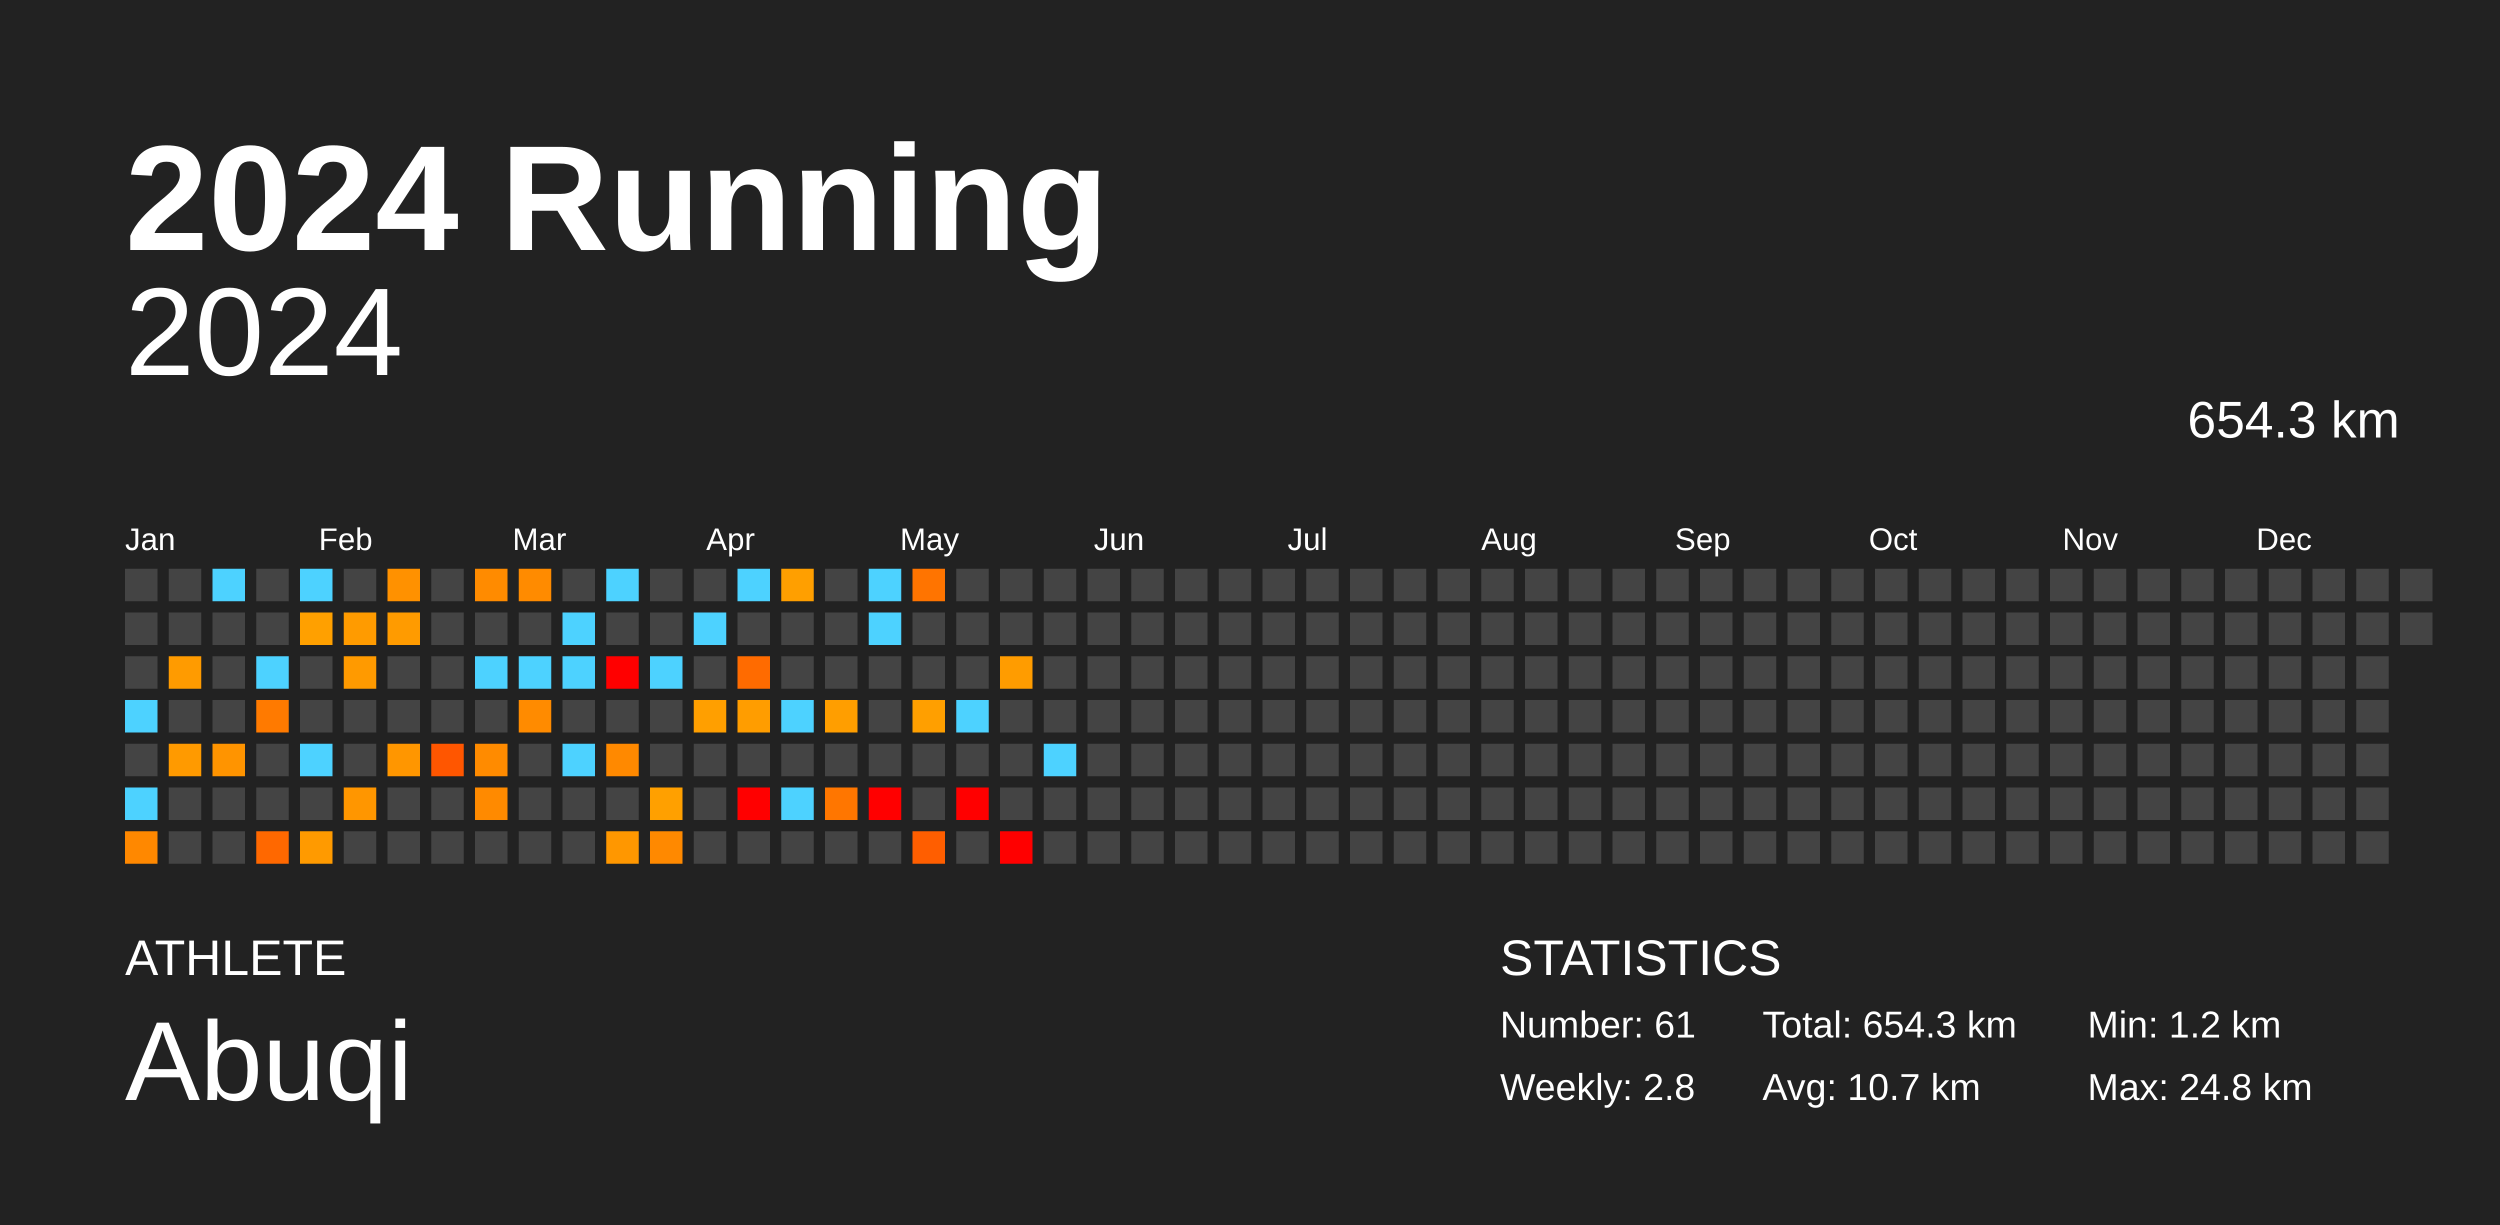
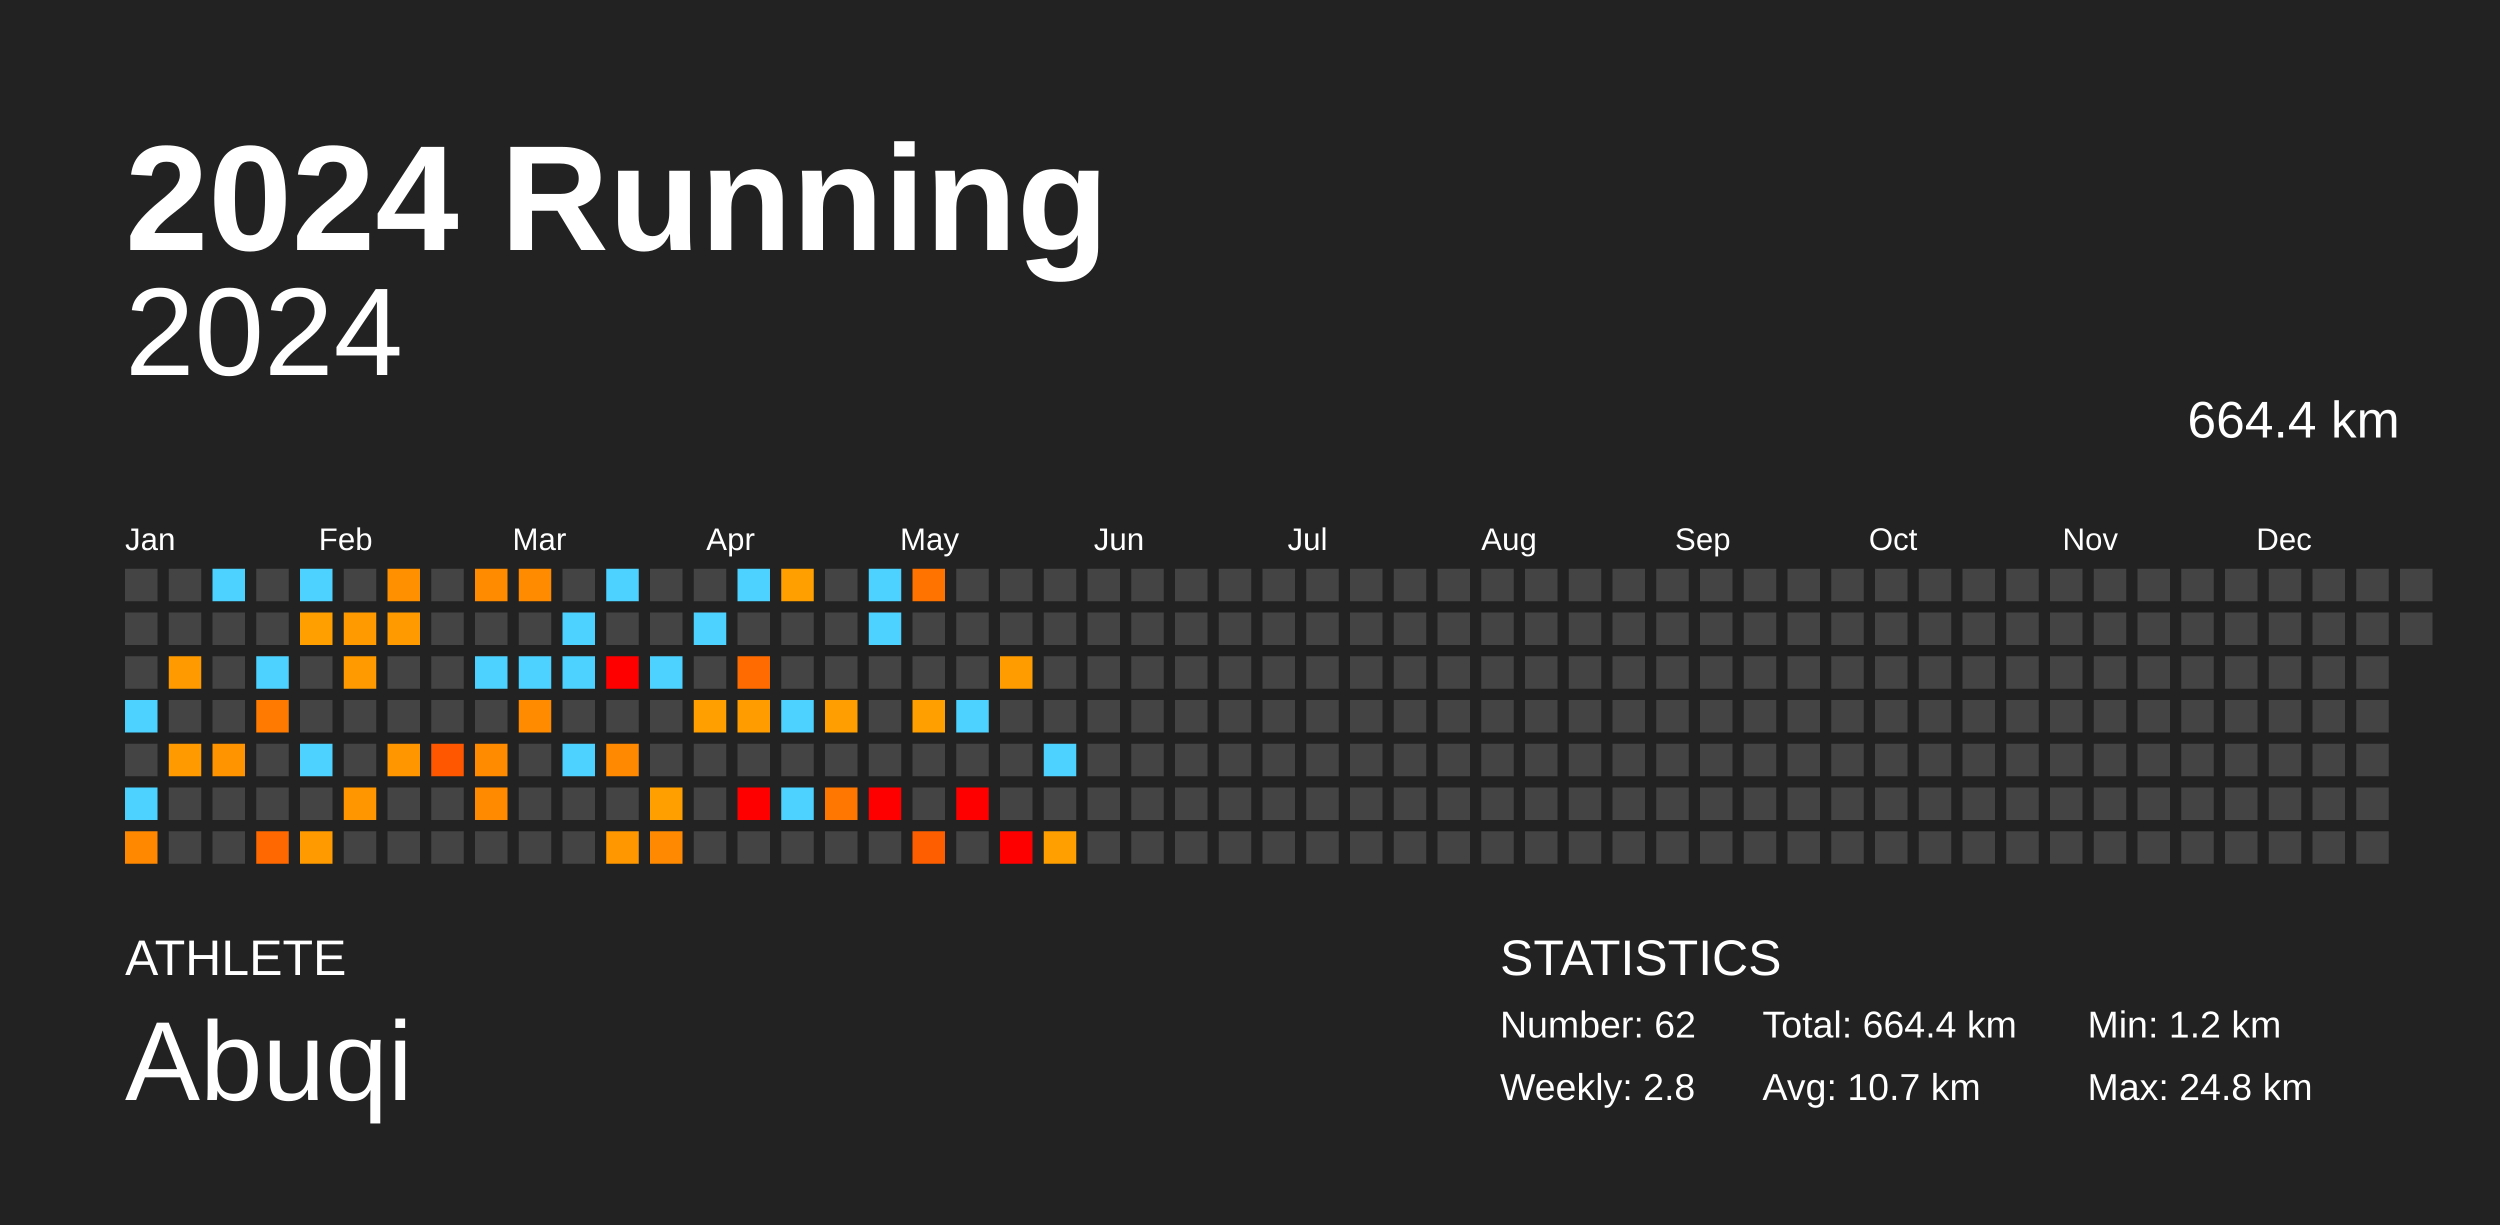
<svg xmlns="http://www.w3.org/2000/svg" baseProfile="full" height="98mm" version="1.1" viewBox="0,0,200,98" width="200mm">
  <defs />
  <rect fill="#222222" height="98" width="200" x="0" y="0" />
  <text fill="#FFFFFF" style="font-size:12px; font-family:Arial; font-weight:bold;" x="10" y="20">2024 Running</text>
  <text fill="#FFFFFF" style="font-size:4px; font-family:Arial" x="10" y="78">ATHLETE</text>
  <text fill="#FFFFFF" style="font-size:9px; font-family:Arial" x="10" y="88">Abuqi</text>
  <text fill="#FFFFFF" style="font-size:4px; font-family:Arial" x="120" y="78">STATISTICS</text>
-   <text fill="#FFFFFF" style="font-size:3px; font-family:Arial" x="120" y="83">Number: 61</text>
+   <text fill="#FFFFFF" style="font-size:3px; font-family:Arial" x="120" y="83">Number: 62</text>
  <text fill="#FFFFFF" style="font-size:3px; font-family:Arial" x="120" y="88">Weekly: 2.8</text>
-   <text fill="#FFFFFF" style="font-size:3px; font-family:Arial" x="141" y="83">Total: 654.3 km</text>
+   <text fill="#FFFFFF" style="font-size:3px; font-family:Arial" x="141" y="83">Total: 664.4 km</text>
  <text fill="#FFFFFF" style="font-size:3px; font-family:Arial" x="141" y="88">Avg: 10.7 km</text>
  <text fill="#FFFFFF" style="font-size:3px; font-family:Arial" x="167" y="83">Min: 1.2 km</text>
  <text fill="#FFFFFF" style="font-size:3px; font-family:Arial" x="167" y="88">Max: 24.8 km</text>
  <text alignment-baseline="hanging" fill="#FFFFFF" style="font-size:10.0px; font-family:Arial;" x="10" y="30">2024</text>
-   <text alignment-baseline="hanging" fill="#FFFFFF" style="font-size:4.125px; font-family:Arial;" x="175" y="35">654.3 km</text>
+   <text alignment-baseline="hanging" fill="#FFFFFF" style="font-size:4.125px; font-family:Arial;" x="175" y="35">664.4 km</text>
  <text fill="#FFFFFF" style="font-size:2.5px; font-family:Arial" x="10.0" y="44">Jan</text>
  <text fill="#FFFFFF" style="font-size:2.5px; font-family:Arial" x="25.5" y="44">Feb</text>
  <text fill="#FFFFFF" style="font-size:2.5px; font-family:Arial" x="41.0" y="44">Mar</text>
  <text fill="#FFFFFF" style="font-size:2.5px; font-family:Arial" x="56.5" y="44">Apr</text>
  <text fill="#FFFFFF" style="font-size:2.5px; font-family:Arial" x="72.0" y="44">May</text>
  <text fill="#FFFFFF" style="font-size:2.5px; font-family:Arial" x="87.5" y="44">Jun</text>
  <text fill="#FFFFFF" style="font-size:2.5px; font-family:Arial" x="103.0" y="44">Jul</text>
  <text fill="#FFFFFF" style="font-size:2.5px; font-family:Arial" x="118.5" y="44">Aug</text>
  <text fill="#FFFFFF" style="font-size:2.5px; font-family:Arial" x="134.0" y="44">Sep</text>
  <text fill="#FFFFFF" style="font-size:2.5px; font-family:Arial" x="149.5" y="44">Oct</text>
  <text fill="#FFFFFF" style="font-size:2.5px; font-family:Arial" x="165.0" y="44">Nov</text>
  <text fill="#FFFFFF" style="font-size:2.5px; font-family:Arial" x="180.5" y="44">Dec</text>
  <rect fill="#444444" height="2.6" width="2.6" x="10.0" y="45.5" />
  <rect fill="#444444" height="2.6" width="2.6" x="10.0" y="49.0" />
  <rect fill="#444444" height="2.6" width="2.6" x="10.0" y="52.5" />
  <rect fill="#4dd2ff" height="2.6" width="2.6" x="10.0" y="56.0" />
  <rect fill="#444444" height="2.6" width="2.6" x="10.0" y="59.5" />
  <rect fill="#4dd2ff" height="2.6" width="2.6" x="10.0" y="63.0" />
  <rect fill="#ff8800" height="2.6" width="2.6" x="10.0" y="66.5" />
  <rect fill="#444444" height="2.6" width="2.6" x="13.5" y="45.5" />
  <rect fill="#444444" height="2.6" width="2.6" x="13.5" y="49.0" />
  <rect fill="#ff9b00" height="2.6" width="2.6" x="13.5" y="52.5" />
  <rect fill="#444444" height="2.6" width="2.6" x="13.5" y="56.0" />
  <rect fill="#ff9a00" height="2.6" width="2.6" x="13.5" y="59.5" />
  <rect fill="#444444" height="2.6" width="2.6" x="13.5" y="63.0" />
  <rect fill="#444444" height="2.6" width="2.6" x="13.5" y="66.5" />
  <rect fill="#4dd2ff" height="2.6" width="2.6" x="17.0" y="45.5" />
  <rect fill="#444444" height="2.6" width="2.6" x="17.0" y="49.0" />
  <rect fill="#444444" height="2.6" width="2.6" x="17.0" y="52.5" />
  <rect fill="#444444" height="2.6" width="2.6" x="17.0" y="56.0" />
  <rect fill="#ff9400" height="2.6" width="2.6" x="17.0" y="59.5" />
  <rect fill="#444444" height="2.6" width="2.6" x="17.0" y="63.0" />
  <rect fill="#444444" height="2.6" width="2.6" x="17.0" y="66.5" />
  <rect fill="#444444" height="2.6" width="2.6" x="20.5" y="45.5" />
  <rect fill="#444444" height="2.6" width="2.6" x="20.5" y="49.0" />
  <rect fill="#4dd2ff" height="2.6" width="2.6" x="20.5" y="52.5" />
  <rect fill="#ff7a00" height="2.6" width="2.6" x="20.5" y="56.0" />
  <rect fill="#444444" height="2.6" width="2.6" x="20.5" y="59.5" />
  <rect fill="#444444" height="2.6" width="2.6" x="20.5" y="63.0" />
  <rect fill="#ff6800" height="2.6" width="2.6" x="20.5" y="66.5" />
  <rect fill="#4dd2ff" height="2.6" width="2.6" x="24.0" y="45.5" />
  <rect fill="#ffa000" height="2.6" width="2.6" x="24.0" y="49.0" />
  <rect fill="#444444" height="2.6" width="2.6" x="24.0" y="52.5" />
  <rect fill="#444444" height="2.6" width="2.6" x="24.0" y="56.0" />
  <rect fill="#4dd2ff" height="2.6" width="2.6" x="24.0" y="59.5" />
  <rect fill="#444444" height="2.6" width="2.6" x="24.0" y="63.0" />
  <rect fill="#ff9a00" height="2.6" width="2.6" x="24.0" y="66.5" />
  <rect fill="#444444" height="2.6" width="2.6" x="27.5" y="45.5" />
  <rect fill="#ff9b00" height="2.6" width="2.6" x="27.5" y="49.0" />
  <rect fill="#ff9a00" height="2.6" width="2.6" x="27.5" y="52.5" />
  <rect fill="#444444" height="2.6" width="2.6" x="27.5" y="56.0" />
  <rect fill="#444444" height="2.6" width="2.6" x="27.5" y="59.5" />
  <rect fill="#ff9600" height="2.6" width="2.6" x="27.5" y="63.0" />
  <rect fill="#444444" height="2.6" width="2.6" x="27.5" y="66.5" />
  <rect fill="#ff9100" height="2.6" width="2.6" x="31.0" y="45.5" />
  <rect fill="#ff9b00" height="2.6" width="2.6" x="31.0" y="49.0" />
  <rect fill="#444444" height="2.6" width="2.6" x="31.0" y="52.5" />
  <rect fill="#444444" height="2.6" width="2.6" x="31.0" y="56.0" />
  <rect fill="#ff9600" height="2.6" width="2.6" x="31.0" y="59.5" />
  <rect fill="#444444" height="2.6" width="2.6" x="31.0" y="63.0" />
  <rect fill="#444444" height="2.6" width="2.6" x="31.0" y="66.5" />
  <rect fill="#444444" height="2.6" width="2.6" x="34.5" y="45.5" />
  <rect fill="#444444" height="2.6" width="2.6" x="34.5" y="49.0" />
  <rect fill="#444444" height="2.6" width="2.6" x="34.5" y="52.5" />
  <rect fill="#444444" height="2.6" width="2.6" x="34.5" y="56.0" />
  <rect fill="#ff5600" height="2.6" width="2.6" x="34.5" y="59.5" />
  <rect fill="#444444" height="2.6" width="2.6" x="34.5" y="63.0" />
  <rect fill="#444444" height="2.6" width="2.6" x="34.5" y="66.5" />
  <rect fill="#ff8b00" height="2.6" width="2.6" x="38.0" y="45.5" />
  <rect fill="#444444" height="2.6" width="2.6" x="38.0" y="49.0" />
  <rect fill="#4dd2ff" height="2.6" width="2.6" x="38.0" y="52.5" />
  <rect fill="#444444" height="2.6" width="2.6" x="38.0" y="56.0" />
  <rect fill="#ff8b00" height="2.6" width="2.6" x="38.0" y="59.5" />
  <rect fill="#ff8a00" height="2.6" width="2.6" x="38.0" y="63.0" />
  <rect fill="#444444" height="2.6" width="2.6" x="38.0" y="66.5" />
  <rect fill="#ff8b00" height="2.6" width="2.6" x="41.5" y="45.5" />
  <rect fill="#444444" height="2.6" width="2.6" x="41.5" y="49.0" />
  <rect fill="#4dd2ff" height="2.6" width="2.6" x="41.5" y="52.5" />
  <rect fill="#ff8b00" height="2.6" width="2.6" x="41.5" y="56.0" />
  <rect fill="#444444" height="2.6" width="2.6" x="41.5" y="59.5" />
  <rect fill="#444444" height="2.6" width="2.6" x="41.5" y="63.0" />
  <rect fill="#444444" height="2.6" width="2.6" x="41.5" y="66.5" />
  <rect fill="#444444" height="2.6" width="2.6" x="45.0" y="45.5" />
  <rect fill="#4dd2ff" height="2.6" width="2.6" x="45.0" y="49.0" />
  <rect fill="#4dd2ff" height="2.6" width="2.6" x="45.0" y="52.5" />
  <rect fill="#444444" height="2.6" width="2.6" x="45.0" y="56.0" />
  <rect fill="#4dd2ff" height="2.6" width="2.6" x="45.0" y="59.5" />
  <rect fill="#444444" height="2.6" width="2.6" x="45.0" y="63.0" />
  <rect fill="#444444" height="2.6" width="2.6" x="45.0" y="66.5" />
  <rect fill="#4dd2ff" height="2.6" width="2.6" x="48.5" y="45.5" />
  <rect fill="#444444" height="2.6" width="2.6" x="48.5" y="49.0" />
  <rect fill="red" height="2.6" width="2.6" x="48.5" y="52.5" />
  <rect fill="#444444" height="2.6" width="2.6" x="48.5" y="56.0" />
  <rect fill="#ff8900" height="2.6" width="2.6" x="48.5" y="59.5" />
  <rect fill="#444444" height="2.6" width="2.6" x="48.5" y="63.0" />
  <rect fill="#ff9700" height="2.6" width="2.6" x="48.5" y="66.5" />
  <rect fill="#444444" height="2.6" width="2.6" x="52.0" y="45.5" />
  <rect fill="#444444" height="2.6" width="2.6" x="52.0" y="49.0" />
  <rect fill="#4dd2ff" height="2.6" width="2.6" x="52.0" y="52.5" />
  <rect fill="#444444" height="2.6" width="2.6" x="52.0" y="56.0" />
  <rect fill="#444444" height="2.6" width="2.6" x="52.0" y="59.5" />
  <rect fill="#ffa000" height="2.6" width="2.6" x="52.0" y="63.0" />
  <rect fill="#ff8900" height="2.6" width="2.6" x="52.0" y="66.5" />
  <rect fill="#444444" height="2.6" width="2.6" x="55.5" y="45.5" />
  <rect fill="#4dd2ff" height="2.6" width="2.6" x="55.5" y="49.0" />
  <rect fill="#444444" height="2.6" width="2.6" x="55.5" y="52.5" />
  <rect fill="#ff9f00" height="2.6" width="2.6" x="55.5" y="56.0" />
  <rect fill="#444444" height="2.6" width="2.6" x="55.5" y="59.5" />
  <rect fill="#444444" height="2.6" width="2.6" x="55.5" y="63.0" />
  <rect fill="#444444" height="2.6" width="2.6" x="55.5" y="66.5" />
  <rect fill="#4dd2ff" height="2.6" width="2.6" x="59.0" y="45.5" />
  <rect fill="#444444" height="2.6" width="2.6" x="59.0" y="49.0" />
  <rect fill="#ff6b00" height="2.6" width="2.6" x="59.0" y="52.5" />
  <rect fill="#ff9d00" height="2.6" width="2.6" x="59.0" y="56.0" />
  <rect fill="#444444" height="2.6" width="2.6" x="59.0" y="59.5" />
  <rect fill="red" height="2.6" width="2.6" x="59.0" y="63.0" />
  <rect fill="#444444" height="2.6" width="2.6" x="59.0" y="66.5" />
  <rect fill="#ff9f00" height="2.6" width="2.6" x="62.5" y="45.5" />
  <rect fill="#444444" height="2.6" width="2.6" x="62.5" y="49.0" />
  <rect fill="#444444" height="2.6" width="2.6" x="62.5" y="52.5" />
  <rect fill="#4dd2ff" height="2.6" width="2.6" x="62.5" y="56.0" />
  <rect fill="#444444" height="2.6" width="2.6" x="62.5" y="59.5" />
  <rect fill="#4dd2ff" height="2.6" width="2.6" x="62.5" y="63.0" />
  <rect fill="#444444" height="2.6" width="2.6" x="62.5" y="66.5" />
  <rect fill="#444444" height="2.6" width="2.6" x="66.0" y="45.5" />
  <rect fill="#444444" height="2.6" width="2.6" x="66.0" y="49.0" />
  <rect fill="#444444" height="2.6" width="2.6" x="66.0" y="52.5" />
  <rect fill="#ff9e00" height="2.6" width="2.6" x="66.0" y="56.0" />
  <rect fill="#444444" height="2.6" width="2.6" x="66.0" y="59.5" />
  <rect fill="#ff7600" height="2.6" width="2.6" x="66.0" y="63.0" />
  <rect fill="#444444" height="2.6" width="2.6" x="66.0" y="66.5" />
  <rect fill="#4dd2ff" height="2.6" width="2.6" x="69.5" y="45.5" />
  <rect fill="#4dd2ff" height="2.6" width="2.6" x="69.5" y="49.0" />
  <rect fill="#444444" height="2.6" width="2.6" x="69.5" y="52.5" />
  <rect fill="#444444" height="2.6" width="2.6" x="69.5" y="56.0" />
  <rect fill="#444444" height="2.6" width="2.6" x="69.5" y="59.5" />
  <rect fill="red" height="2.6" width="2.6" x="69.5" y="63.0" />
  <rect fill="#444444" height="2.6" width="2.6" x="69.5" y="66.5" />
  <rect fill="#ff7400" height="2.6" width="2.6" x="73.0" y="45.5" />
  <rect fill="#444444" height="2.6" width="2.6" x="73.0" y="49.0" />
  <rect fill="#444444" height="2.6" width="2.6" x="73.0" y="52.5" />
  <rect fill="#ff9f00" height="2.6" width="2.6" x="73.0" y="56.0" />
  <rect fill="#444444" height="2.6" width="2.6" x="73.0" y="59.5" />
  <rect fill="#444444" height="2.6" width="2.6" x="73.0" y="63.0" />
  <rect fill="#ff5e00" height="2.6" width="2.6" x="73.0" y="66.5" />
  <rect fill="#444444" height="2.6" width="2.6" x="76.5" y="45.5" />
  <rect fill="#444444" height="2.6" width="2.6" x="76.5" y="49.0" />
  <rect fill="#444444" height="2.6" width="2.6" x="76.5" y="52.5" />
  <rect fill="#4dd2ff" height="2.6" width="2.6" x="76.5" y="56.0" />
  <rect fill="#444444" height="2.6" width="2.6" x="76.5" y="59.5" />
  <rect fill="red" height="2.6" width="2.6" x="76.5" y="63.0" />
  <rect fill="#444444" height="2.6" width="2.6" x="76.5" y="66.5" />
  <rect fill="#444444" height="2.6" width="2.6" x="80.0" y="45.5" />
  <rect fill="#444444" height="2.6" width="2.6" x="80.0" y="49.0" />
  <rect fill="#ff9c00" height="2.6" width="2.6" x="80.0" y="52.5" />
  <rect fill="#444444" height="2.6" width="2.6" x="80.0" y="56.0" />
  <rect fill="#444444" height="2.6" width="2.6" x="80.0" y="59.5" />
  <rect fill="#444444" height="2.6" width="2.6" x="80.0" y="63.0" />
  <rect fill="red" height="2.6" width="2.6" x="80.0" y="66.5" />
  <rect fill="#444444" height="2.6" width="2.6" x="83.5" y="45.5" />
  <rect fill="#444444" height="2.6" width="2.6" x="83.5" y="49.0" />
  <rect fill="#444444" height="2.6" width="2.6" x="83.5" y="52.5" />
  <rect fill="#444444" height="2.6" width="2.6" x="83.5" y="56.0" />
  <rect fill="#4dd2ff" height="2.6" width="2.6" x="83.5" y="59.5" />
  <rect fill="#444444" height="2.6" width="2.6" x="83.5" y="63.0" />
-   <rect fill="#444444" height="2.6" width="2.6" x="83.5" y="66.5" />
+   <rect fill="#ff9f00" height="2.6" width="2.6" x="83.5" y="66.5" />
  <rect fill="#444444" height="2.6" width="2.6" x="87.0" y="45.5" />
  <rect fill="#444444" height="2.6" width="2.6" x="87.0" y="49.0" />
  <rect fill="#444444" height="2.6" width="2.6" x="87.0" y="52.5" />
  <rect fill="#444444" height="2.6" width="2.6" x="87.0" y="56.0" />
  <rect fill="#444444" height="2.6" width="2.6" x="87.0" y="59.5" />
  <rect fill="#444444" height="2.6" width="2.6" x="87.0" y="63.0" />
  <rect fill="#444444" height="2.6" width="2.6" x="87.0" y="66.5" />
  <rect fill="#444444" height="2.6" width="2.6" x="90.5" y="45.5" />
  <rect fill="#444444" height="2.6" width="2.6" x="90.5" y="49.0" />
  <rect fill="#444444" height="2.6" width="2.6" x="90.5" y="52.5" />
  <rect fill="#444444" height="2.6" width="2.6" x="90.5" y="56.0" />
  <rect fill="#444444" height="2.6" width="2.6" x="90.5" y="59.5" />
  <rect fill="#444444" height="2.6" width="2.6" x="90.5" y="63.0" />
  <rect fill="#444444" height="2.6" width="2.6" x="90.5" y="66.5" />
  <rect fill="#444444" height="2.6" width="2.6" x="94.0" y="45.5" />
  <rect fill="#444444" height="2.6" width="2.6" x="94.0" y="49.0" />
  <rect fill="#444444" height="2.6" width="2.6" x="94.0" y="52.5" />
  <rect fill="#444444" height="2.6" width="2.6" x="94.0" y="56.0" />
  <rect fill="#444444" height="2.6" width="2.6" x="94.0" y="59.5" />
  <rect fill="#444444" height="2.6" width="2.6" x="94.0" y="63.0" />
  <rect fill="#444444" height="2.6" width="2.6" x="94.0" y="66.5" />
  <rect fill="#444444" height="2.6" width="2.6" x="97.5" y="45.5" />
  <rect fill="#444444" height="2.6" width="2.6" x="97.5" y="49.0" />
  <rect fill="#444444" height="2.6" width="2.6" x="97.5" y="52.5" />
  <rect fill="#444444" height="2.6" width="2.6" x="97.5" y="56.0" />
  <rect fill="#444444" height="2.6" width="2.6" x="97.5" y="59.5" />
  <rect fill="#444444" height="2.6" width="2.6" x="97.5" y="63.0" />
  <rect fill="#444444" height="2.6" width="2.6" x="97.5" y="66.5" />
  <rect fill="#444444" height="2.6" width="2.6" x="101.0" y="45.5" />
  <rect fill="#444444" height="2.6" width="2.6" x="101.0" y="49.0" />
  <rect fill="#444444" height="2.6" width="2.6" x="101.0" y="52.5" />
  <rect fill="#444444" height="2.6" width="2.6" x="101.0" y="56.0" />
  <rect fill="#444444" height="2.6" width="2.6" x="101.0" y="59.5" />
  <rect fill="#444444" height="2.6" width="2.6" x="101.0" y="63.0" />
  <rect fill="#444444" height="2.6" width="2.6" x="101.0" y="66.5" />
  <rect fill="#444444" height="2.6" width="2.6" x="104.5" y="45.5" />
  <rect fill="#444444" height="2.6" width="2.6" x="104.5" y="49.0" />
  <rect fill="#444444" height="2.6" width="2.6" x="104.5" y="52.5" />
  <rect fill="#444444" height="2.6" width="2.6" x="104.5" y="56.0" />
  <rect fill="#444444" height="2.6" width="2.6" x="104.5" y="59.5" />
  <rect fill="#444444" height="2.6" width="2.6" x="104.5" y="63.0" />
  <rect fill="#444444" height="2.6" width="2.6" x="104.5" y="66.5" />
  <rect fill="#444444" height="2.6" width="2.6" x="108.0" y="45.5" />
  <rect fill="#444444" height="2.6" width="2.6" x="108.0" y="49.0" />
  <rect fill="#444444" height="2.6" width="2.6" x="108.0" y="52.5" />
  <rect fill="#444444" height="2.6" width="2.6" x="108.0" y="56.0" />
  <rect fill="#444444" height="2.6" width="2.6" x="108.0" y="59.5" />
  <rect fill="#444444" height="2.6" width="2.6" x="108.0" y="63.0" />
  <rect fill="#444444" height="2.6" width="2.6" x="108.0" y="66.5" />
  <rect fill="#444444" height="2.6" width="2.6" x="111.5" y="45.5" />
  <rect fill="#444444" height="2.6" width="2.6" x="111.5" y="49.0" />
  <rect fill="#444444" height="2.6" width="2.6" x="111.5" y="52.5" />
  <rect fill="#444444" height="2.6" width="2.6" x="111.5" y="56.0" />
  <rect fill="#444444" height="2.6" width="2.6" x="111.5" y="59.5" />
  <rect fill="#444444" height="2.6" width="2.6" x="111.5" y="63.0" />
  <rect fill="#444444" height="2.6" width="2.6" x="111.5" y="66.5" />
  <rect fill="#444444" height="2.6" width="2.6" x="115.0" y="45.5" />
  <rect fill="#444444" height="2.6" width="2.6" x="115.0" y="49.0" />
  <rect fill="#444444" height="2.6" width="2.6" x="115.0" y="52.5" />
  <rect fill="#444444" height="2.6" width="2.6" x="115.0" y="56.0" />
  <rect fill="#444444" height="2.6" width="2.6" x="115.0" y="59.5" />
  <rect fill="#444444" height="2.6" width="2.6" x="115.0" y="63.0" />
  <rect fill="#444444" height="2.6" width="2.6" x="115.0" y="66.5" />
  <rect fill="#444444" height="2.6" width="2.6" x="118.5" y="45.5" />
  <rect fill="#444444" height="2.6" width="2.6" x="118.5" y="49.0" />
  <rect fill="#444444" height="2.6" width="2.6" x="118.5" y="52.5" />
  <rect fill="#444444" height="2.6" width="2.6" x="118.5" y="56.0" />
  <rect fill="#444444" height="2.6" width="2.6" x="118.5" y="59.5" />
  <rect fill="#444444" height="2.6" width="2.6" x="118.5" y="63.0" />
  <rect fill="#444444" height="2.6" width="2.6" x="118.5" y="66.5" />
  <rect fill="#444444" height="2.6" width="2.6" x="122.0" y="45.5" />
  <rect fill="#444444" height="2.6" width="2.6" x="122.0" y="49.0" />
  <rect fill="#444444" height="2.6" width="2.6" x="122.0" y="52.5" />
  <rect fill="#444444" height="2.6" width="2.6" x="122.0" y="56.0" />
  <rect fill="#444444" height="2.6" width="2.6" x="122.0" y="59.5" />
  <rect fill="#444444" height="2.6" width="2.6" x="122.0" y="63.0" />
  <rect fill="#444444" height="2.6" width="2.6" x="122.0" y="66.5" />
  <rect fill="#444444" height="2.6" width="2.6" x="125.5" y="45.5" />
  <rect fill="#444444" height="2.6" width="2.6" x="125.5" y="49.0" />
  <rect fill="#444444" height="2.6" width="2.6" x="125.5" y="52.5" />
  <rect fill="#444444" height="2.6" width="2.6" x="125.5" y="56.0" />
  <rect fill="#444444" height="2.6" width="2.6" x="125.5" y="59.5" />
  <rect fill="#444444" height="2.6" width="2.6" x="125.5" y="63.0" />
  <rect fill="#444444" height="2.6" width="2.6" x="125.5" y="66.5" />
  <rect fill="#444444" height="2.6" width="2.6" x="129.0" y="45.5" />
  <rect fill="#444444" height="2.6" width="2.6" x="129.0" y="49.0" />
  <rect fill="#444444" height="2.6" width="2.6" x="129.0" y="52.5" />
  <rect fill="#444444" height="2.6" width="2.6" x="129.0" y="56.0" />
  <rect fill="#444444" height="2.6" width="2.6" x="129.0" y="59.5" />
  <rect fill="#444444" height="2.6" width="2.6" x="129.0" y="63.0" />
  <rect fill="#444444" height="2.6" width="2.6" x="129.0" y="66.5" />
  <rect fill="#444444" height="2.6" width="2.6" x="132.5" y="45.5" />
  <rect fill="#444444" height="2.6" width="2.6" x="132.5" y="49.0" />
  <rect fill="#444444" height="2.6" width="2.6" x="132.5" y="52.5" />
  <rect fill="#444444" height="2.6" width="2.6" x="132.5" y="56.0" />
  <rect fill="#444444" height="2.6" width="2.6" x="132.5" y="59.5" />
  <rect fill="#444444" height="2.6" width="2.6" x="132.5" y="63.0" />
  <rect fill="#444444" height="2.6" width="2.6" x="132.5" y="66.5" />
  <rect fill="#444444" height="2.6" width="2.6" x="136.0" y="45.5" />
  <rect fill="#444444" height="2.6" width="2.6" x="136.0" y="49.0" />
  <rect fill="#444444" height="2.6" width="2.6" x="136.0" y="52.5" />
  <rect fill="#444444" height="2.6" width="2.6" x="136.0" y="56.0" />
  <rect fill="#444444" height="2.6" width="2.6" x="136.0" y="59.5" />
  <rect fill="#444444" height="2.6" width="2.6" x="136.0" y="63.0" />
  <rect fill="#444444" height="2.6" width="2.6" x="136.0" y="66.5" />
  <rect fill="#444444" height="2.6" width="2.6" x="139.5" y="45.5" />
  <rect fill="#444444" height="2.6" width="2.6" x="139.5" y="49.0" />
  <rect fill="#444444" height="2.6" width="2.6" x="139.5" y="52.5" />
  <rect fill="#444444" height="2.6" width="2.6" x="139.5" y="56.0" />
  <rect fill="#444444" height="2.6" width="2.6" x="139.5" y="59.5" />
  <rect fill="#444444" height="2.6" width="2.6" x="139.5" y="63.0" />
  <rect fill="#444444" height="2.6" width="2.6" x="139.5" y="66.5" />
  <rect fill="#444444" height="2.6" width="2.6" x="143.0" y="45.5" />
  <rect fill="#444444" height="2.6" width="2.6" x="143.0" y="49.0" />
  <rect fill="#444444" height="2.6" width="2.6" x="143.0" y="52.5" />
  <rect fill="#444444" height="2.6" width="2.6" x="143.0" y="56.0" />
  <rect fill="#444444" height="2.6" width="2.6" x="143.0" y="59.5" />
  <rect fill="#444444" height="2.6" width="2.6" x="143.0" y="63.0" />
  <rect fill="#444444" height="2.6" width="2.6" x="143.0" y="66.5" />
  <rect fill="#444444" height="2.6" width="2.6" x="146.5" y="45.5" />
  <rect fill="#444444" height="2.6" width="2.6" x="146.5" y="49.0" />
  <rect fill="#444444" height="2.6" width="2.6" x="146.5" y="52.5" />
  <rect fill="#444444" height="2.6" width="2.6" x="146.5" y="56.0" />
  <rect fill="#444444" height="2.6" width="2.6" x="146.5" y="59.5" />
  <rect fill="#444444" height="2.6" width="2.6" x="146.5" y="63.0" />
  <rect fill="#444444" height="2.6" width="2.6" x="146.5" y="66.5" />
  <rect fill="#444444" height="2.6" width="2.6" x="150.0" y="45.5" />
  <rect fill="#444444" height="2.6" width="2.6" x="150.0" y="49.0" />
  <rect fill="#444444" height="2.6" width="2.6" x="150.0" y="52.5" />
  <rect fill="#444444" height="2.6" width="2.6" x="150.0" y="56.0" />
  <rect fill="#444444" height="2.6" width="2.6" x="150.0" y="59.5" />
  <rect fill="#444444" height="2.6" width="2.6" x="150.0" y="63.0" />
  <rect fill="#444444" height="2.6" width="2.6" x="150.0" y="66.5" />
  <rect fill="#444444" height="2.6" width="2.6" x="153.5" y="45.5" />
  <rect fill="#444444" height="2.6" width="2.6" x="153.5" y="49.0" />
  <rect fill="#444444" height="2.6" width="2.6" x="153.5" y="52.5" />
  <rect fill="#444444" height="2.6" width="2.6" x="153.5" y="56.0" />
  <rect fill="#444444" height="2.6" width="2.6" x="153.5" y="59.5" />
  <rect fill="#444444" height="2.6" width="2.6" x="153.5" y="63.0" />
  <rect fill="#444444" height="2.6" width="2.6" x="153.5" y="66.5" />
  <rect fill="#444444" height="2.6" width="2.6" x="157.0" y="45.5" />
  <rect fill="#444444" height="2.6" width="2.6" x="157.0" y="49.0" />
  <rect fill="#444444" height="2.6" width="2.6" x="157.0" y="52.5" />
  <rect fill="#444444" height="2.6" width="2.6" x="157.0" y="56.0" />
  <rect fill="#444444" height="2.6" width="2.6" x="157.0" y="59.5" />
  <rect fill="#444444" height="2.6" width="2.6" x="157.0" y="63.0" />
  <rect fill="#444444" height="2.6" width="2.6" x="157.0" y="66.5" />
  <rect fill="#444444" height="2.6" width="2.6" x="160.5" y="45.5" />
  <rect fill="#444444" height="2.6" width="2.6" x="160.5" y="49.0" />
  <rect fill="#444444" height="2.6" width="2.6" x="160.5" y="52.5" />
  <rect fill="#444444" height="2.6" width="2.6" x="160.5" y="56.0" />
  <rect fill="#444444" height="2.6" width="2.6" x="160.5" y="59.5" />
  <rect fill="#444444" height="2.6" width="2.6" x="160.5" y="63.0" />
  <rect fill="#444444" height="2.6" width="2.6" x="160.5" y="66.5" />
  <rect fill="#444444" height="2.6" width="2.6" x="164.0" y="45.5" />
  <rect fill="#444444" height="2.6" width="2.6" x="164.0" y="49.0" />
  <rect fill="#444444" height="2.6" width="2.6" x="164.0" y="52.5" />
  <rect fill="#444444" height="2.6" width="2.6" x="164.0" y="56.0" />
  <rect fill="#444444" height="2.6" width="2.6" x="164.0" y="59.5" />
  <rect fill="#444444" height="2.6" width="2.6" x="164.0" y="63.0" />
  <rect fill="#444444" height="2.6" width="2.6" x="164.0" y="66.5" />
  <rect fill="#444444" height="2.6" width="2.6" x="167.5" y="45.5" />
  <rect fill="#444444" height="2.6" width="2.6" x="167.5" y="49.0" />
  <rect fill="#444444" height="2.6" width="2.6" x="167.5" y="52.5" />
  <rect fill="#444444" height="2.6" width="2.6" x="167.5" y="56.0" />
  <rect fill="#444444" height="2.6" width="2.6" x="167.5" y="59.5" />
  <rect fill="#444444" height="2.6" width="2.6" x="167.5" y="63.0" />
  <rect fill="#444444" height="2.6" width="2.6" x="167.5" y="66.5" />
  <rect fill="#444444" height="2.6" width="2.6" x="171.0" y="45.5" />
  <rect fill="#444444" height="2.6" width="2.6" x="171.0" y="49.0" />
  <rect fill="#444444" height="2.6" width="2.6" x="171.0" y="52.5" />
  <rect fill="#444444" height="2.6" width="2.6" x="171.0" y="56.0" />
  <rect fill="#444444" height="2.6" width="2.6" x="171.0" y="59.5" />
  <rect fill="#444444" height="2.6" width="2.6" x="171.0" y="63.0" />
  <rect fill="#444444" height="2.6" width="2.6" x="171.0" y="66.5" />
  <rect fill="#444444" height="2.6" width="2.6" x="174.5" y="45.5" />
  <rect fill="#444444" height="2.6" width="2.6" x="174.5" y="49.0" />
  <rect fill="#444444" height="2.6" width="2.6" x="174.5" y="52.5" />
  <rect fill="#444444" height="2.6" width="2.6" x="174.5" y="56.0" />
  <rect fill="#444444" height="2.6" width="2.6" x="174.5" y="59.5" />
  <rect fill="#444444" height="2.6" width="2.6" x="174.5" y="63.0" />
  <rect fill="#444444" height="2.6" width="2.6" x="174.5" y="66.5" />
  <rect fill="#444444" height="2.6" width="2.6" x="178.0" y="45.5" />
  <rect fill="#444444" height="2.6" width="2.6" x="178.0" y="49.0" />
  <rect fill="#444444" height="2.6" width="2.6" x="178.0" y="52.5" />
  <rect fill="#444444" height="2.6" width="2.6" x="178.0" y="56.0" />
  <rect fill="#444444" height="2.6" width="2.6" x="178.0" y="59.5" />
  <rect fill="#444444" height="2.6" width="2.6" x="178.0" y="63.0" />
  <rect fill="#444444" height="2.6" width="2.6" x="178.0" y="66.5" />
  <rect fill="#444444" height="2.6" width="2.6" x="181.5" y="45.5" />
  <rect fill="#444444" height="2.6" width="2.6" x="181.5" y="49.0" />
  <rect fill="#444444" height="2.6" width="2.6" x="181.5" y="52.5" />
  <rect fill="#444444" height="2.6" width="2.6" x="181.5" y="56.0" />
  <rect fill="#444444" height="2.6" width="2.6" x="181.5" y="59.5" />
  <rect fill="#444444" height="2.6" width="2.6" x="181.5" y="63.0" />
  <rect fill="#444444" height="2.6" width="2.6" x="181.5" y="66.5" />
  <rect fill="#444444" height="2.6" width="2.6" x="185.0" y="45.5" />
  <rect fill="#444444" height="2.6" width="2.6" x="185.0" y="49.0" />
  <rect fill="#444444" height="2.6" width="2.6" x="185.0" y="52.5" />
  <rect fill="#444444" height="2.6" width="2.6" x="185.0" y="56.0" />
  <rect fill="#444444" height="2.6" width="2.6" x="185.0" y="59.5" />
  <rect fill="#444444" height="2.6" width="2.6" x="185.0" y="63.0" />
  <rect fill="#444444" height="2.6" width="2.6" x="185.0" y="66.5" />
  <rect fill="#444444" height="2.6" width="2.6" x="188.5" y="45.5" />
  <rect fill="#444444" height="2.6" width="2.6" x="188.5" y="49.0" />
  <rect fill="#444444" height="2.6" width="2.6" x="188.5" y="52.5" />
  <rect fill="#444444" height="2.6" width="2.6" x="188.5" y="56.0" />
  <rect fill="#444444" height="2.6" width="2.6" x="188.5" y="59.5" />
  <rect fill="#444444" height="2.6" width="2.6" x="188.5" y="63.0" />
  <rect fill="#444444" height="2.6" width="2.6" x="188.5" y="66.5" />
  <rect fill="#444444" height="2.6" width="2.6" x="192.0" y="45.5" />
  <rect fill="#444444" height="2.6" width="2.6" x="192.0" y="49.0" />
</svg>
